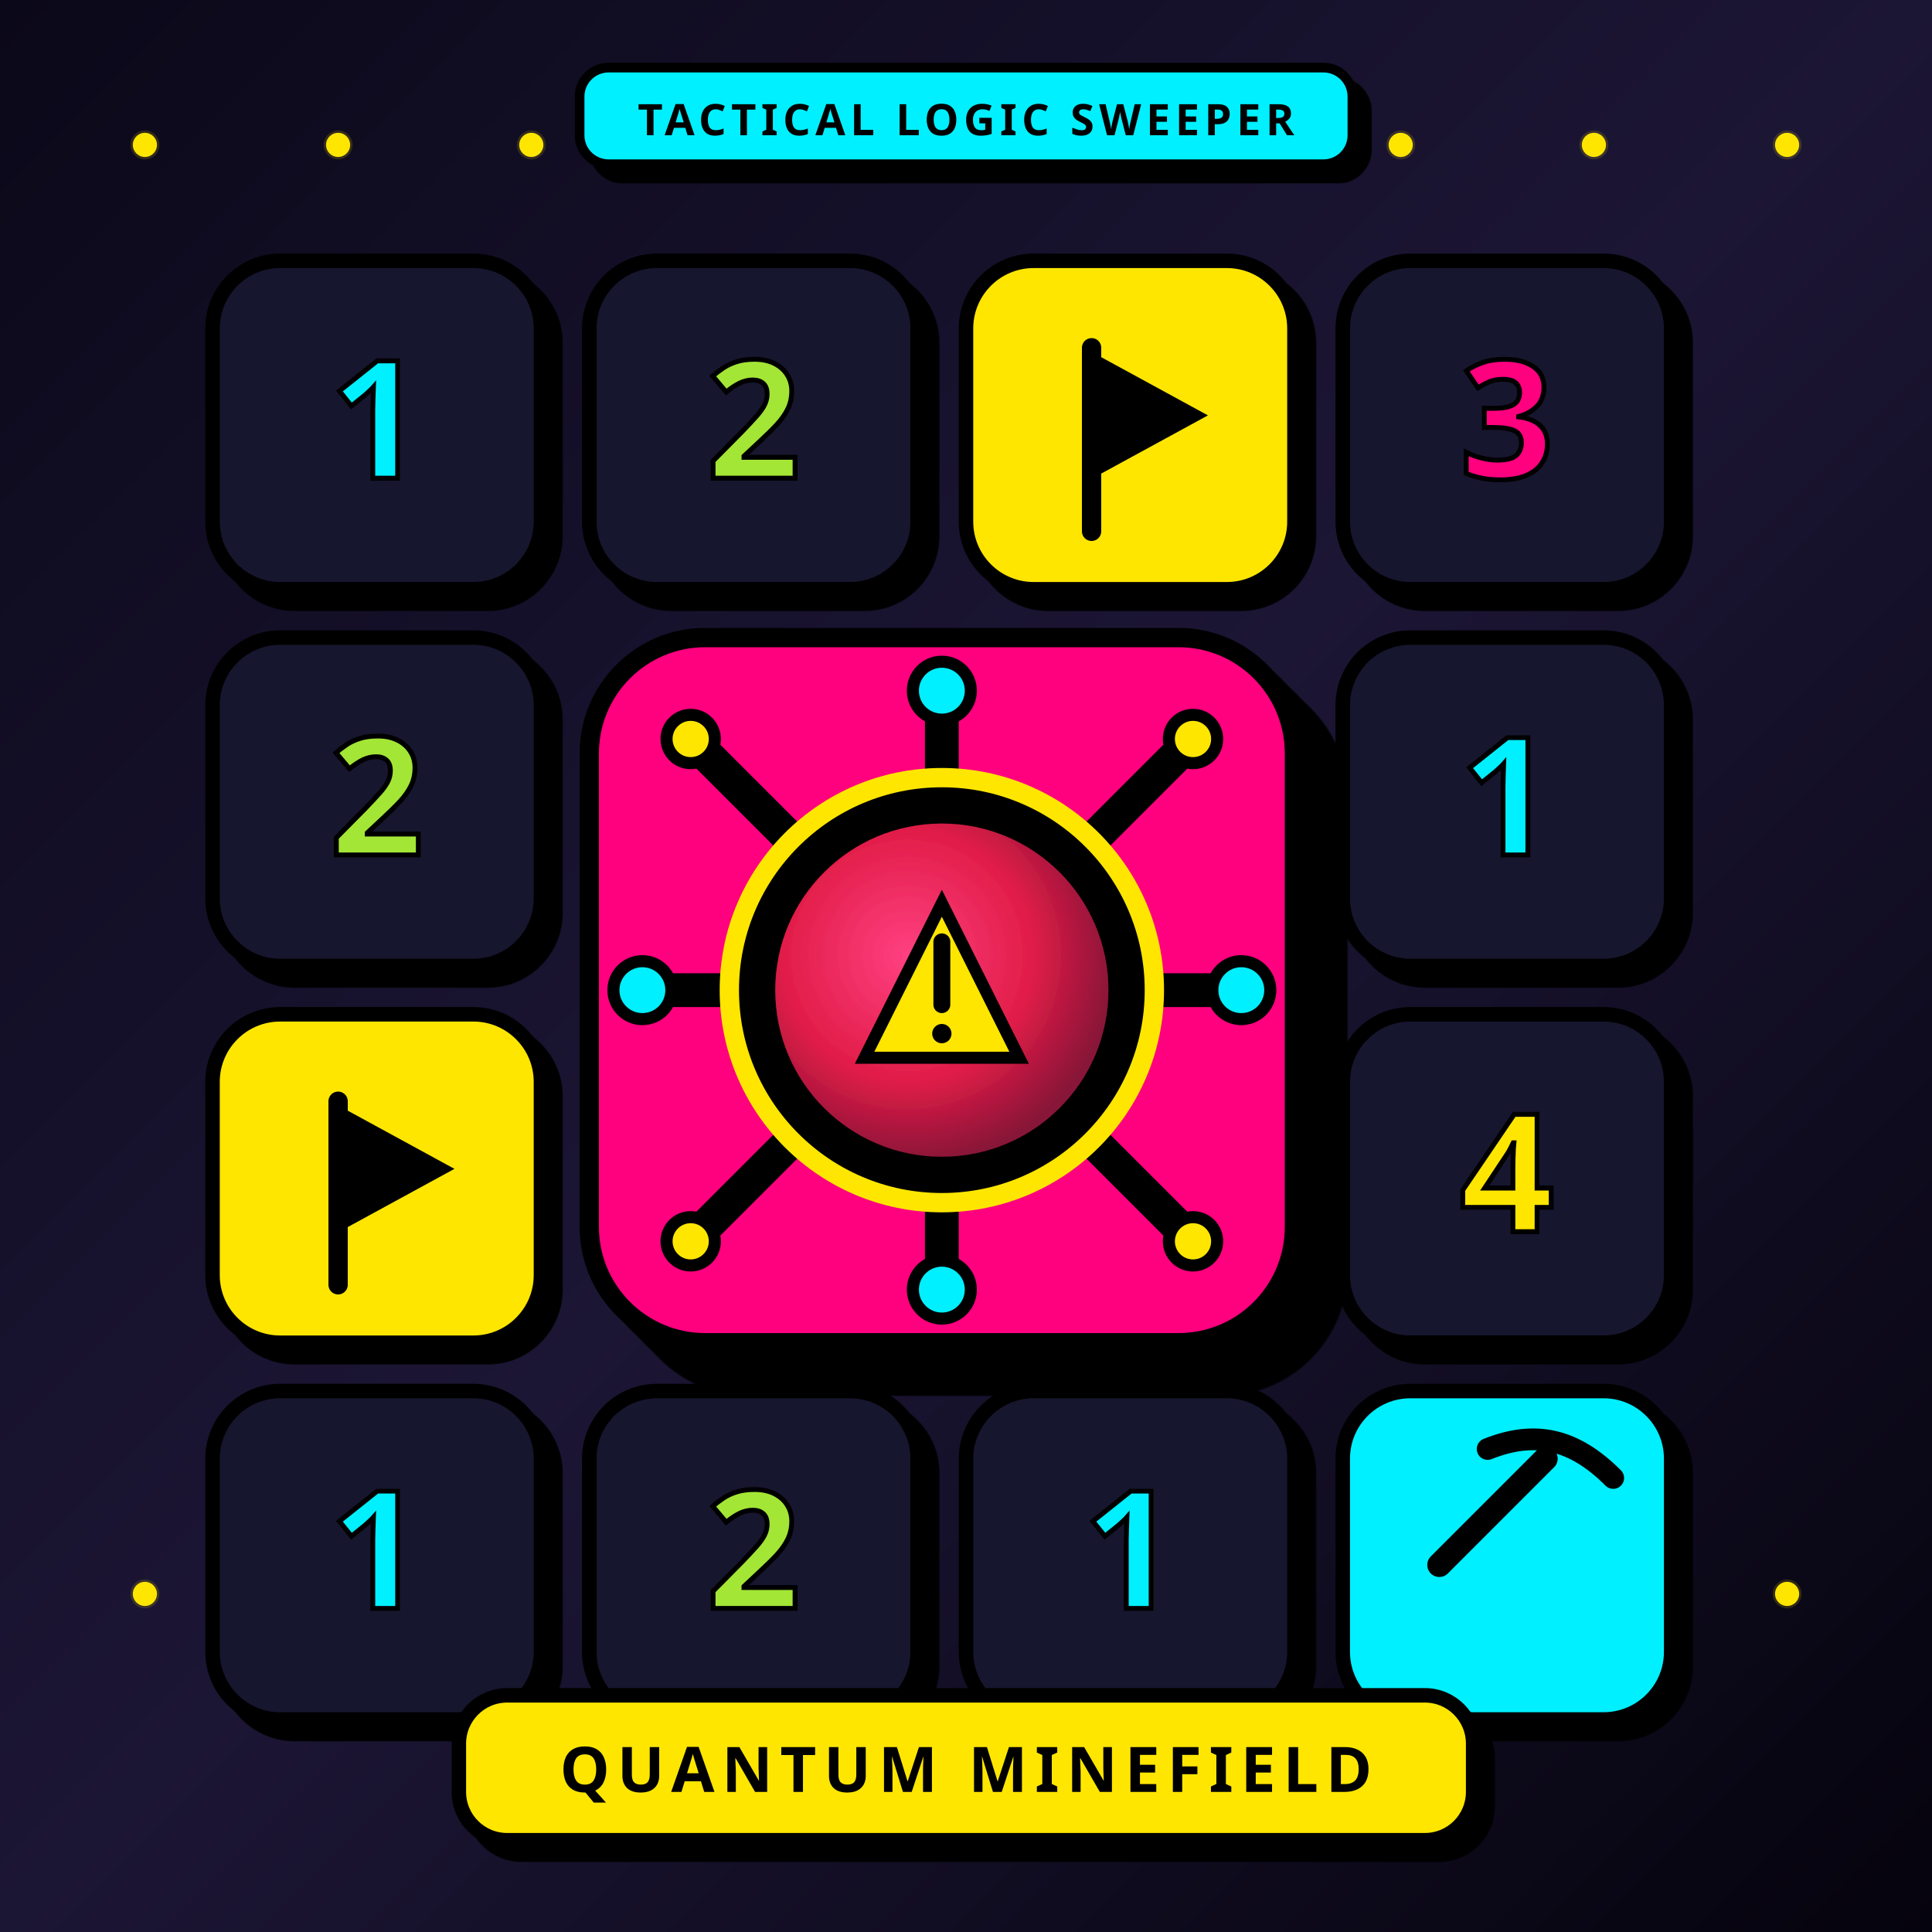
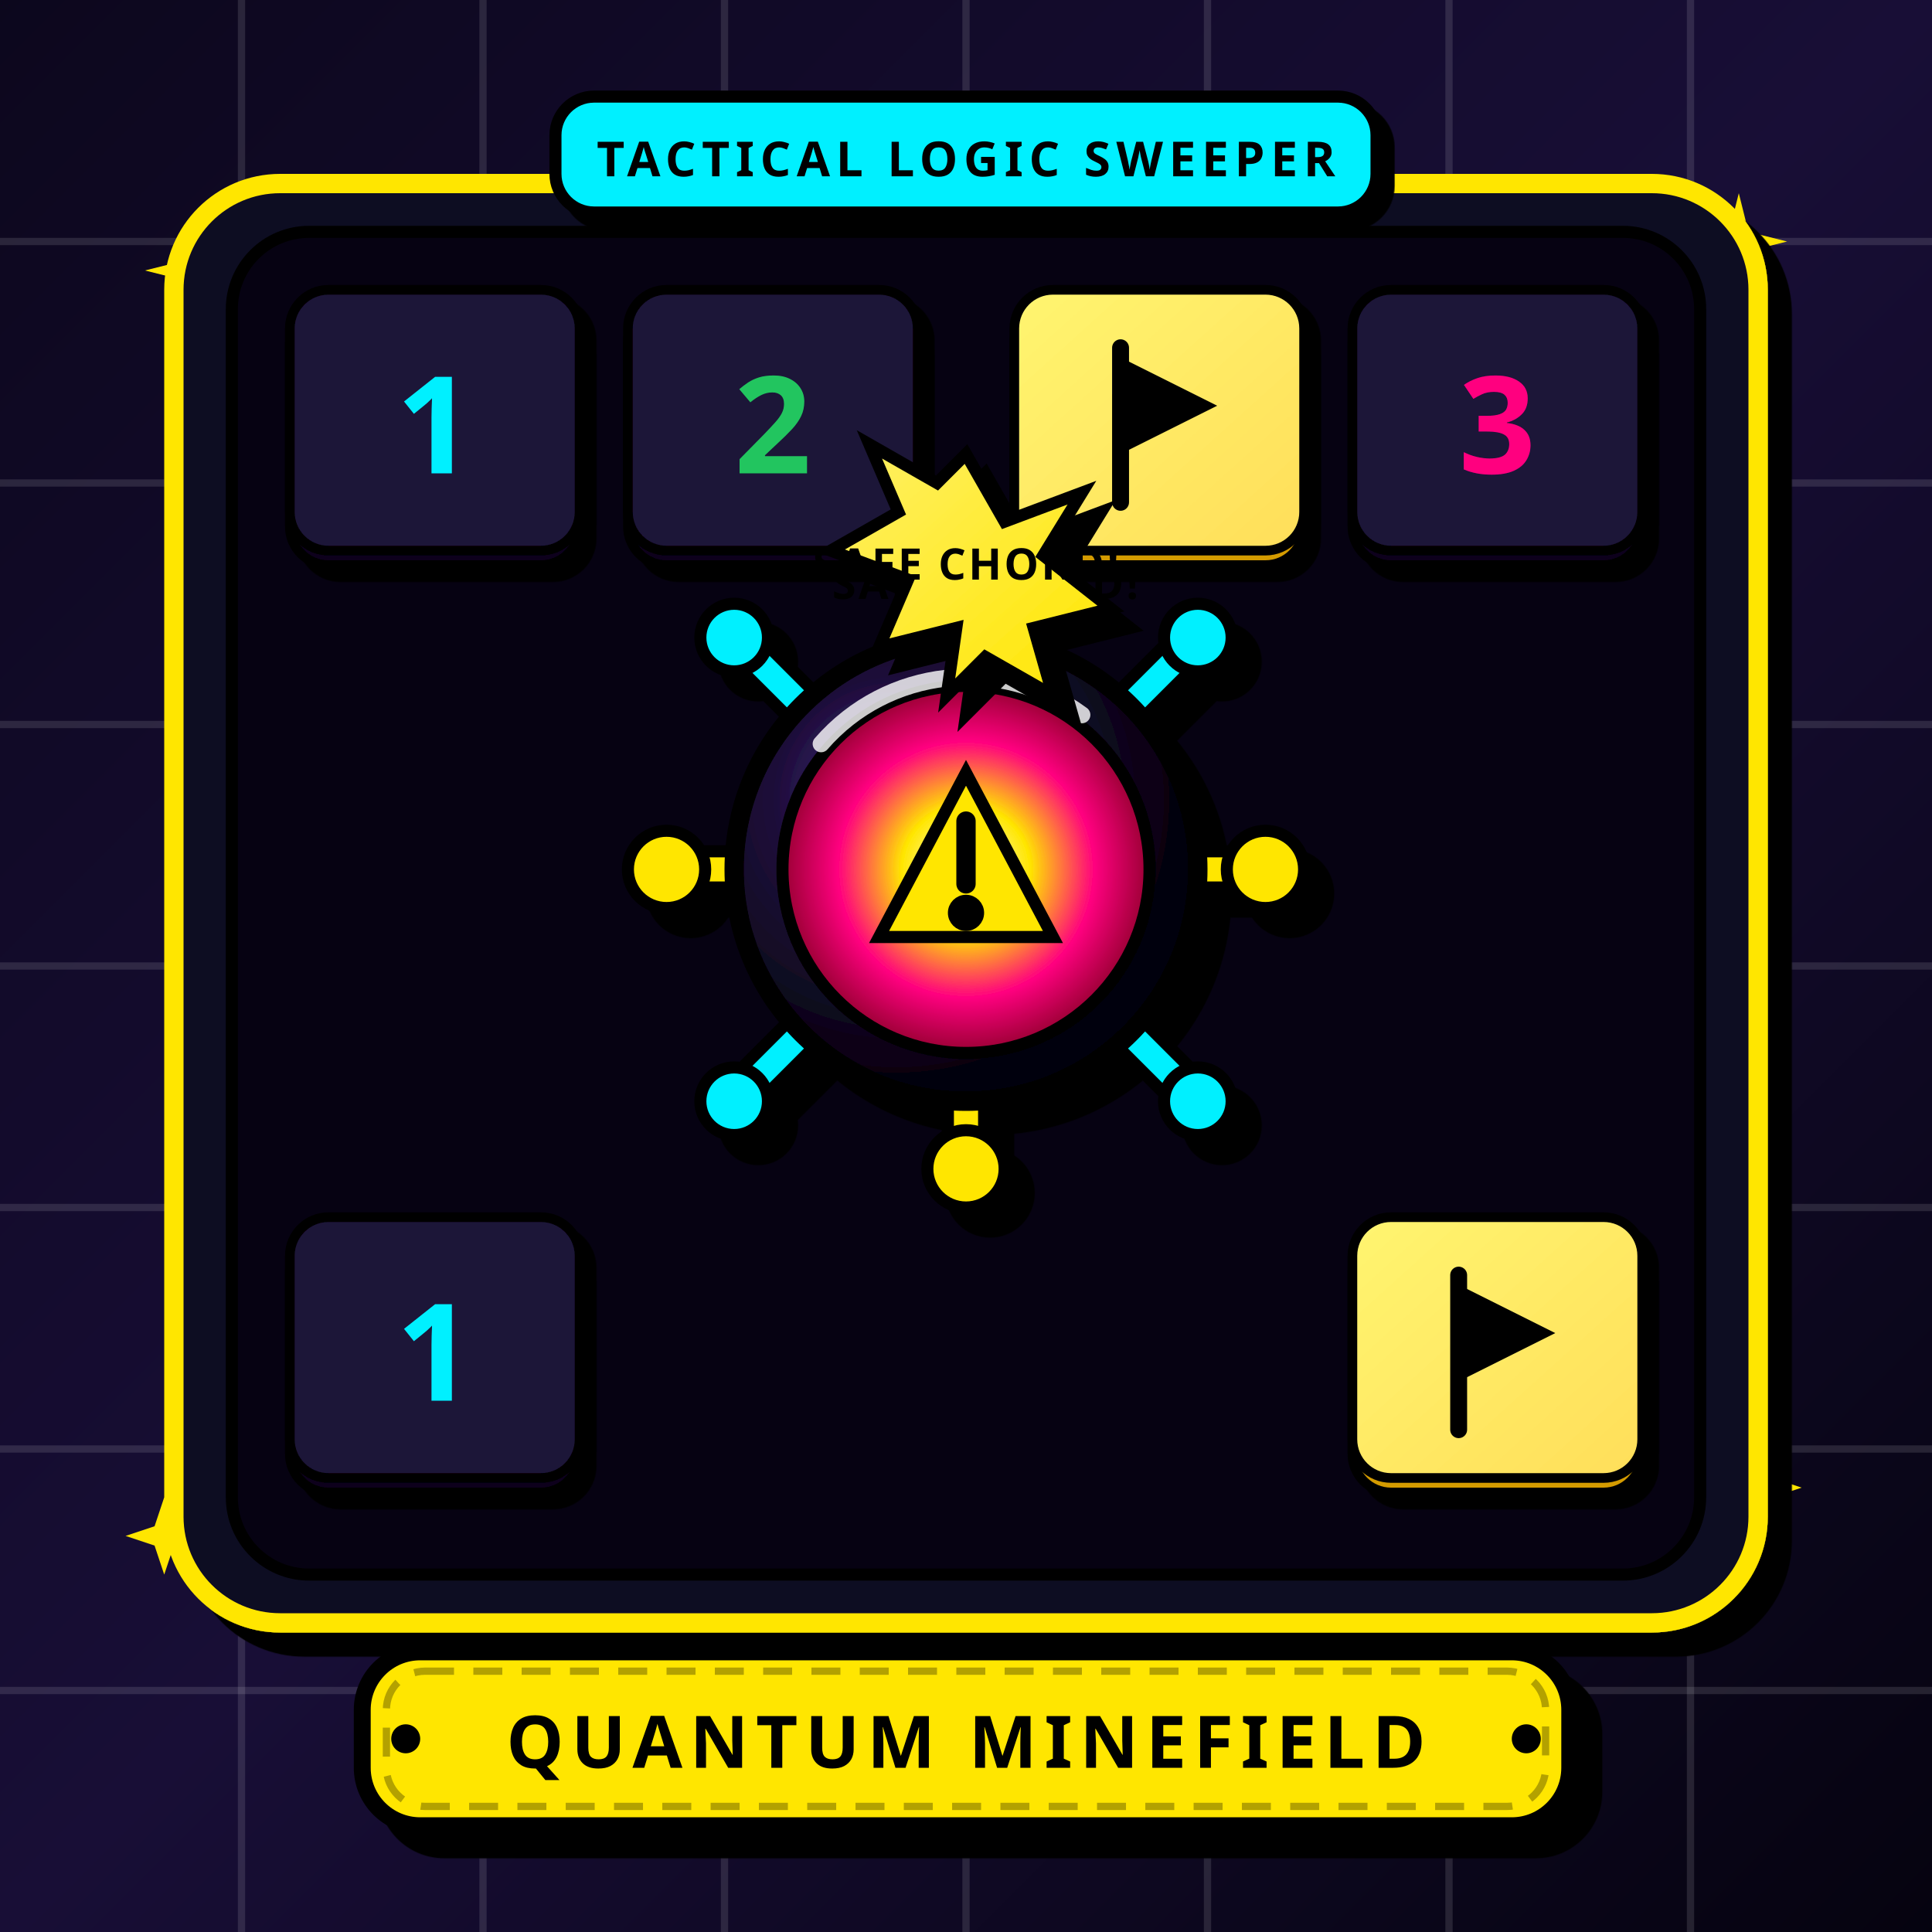
<svg xmlns="http://www.w3.org/2000/svg" viewBox="0 0 400 400" width="100%" height="100%">
  <defs>
    <linearGradient id="mineBgDark" x1="0%" y1="0%" x2="100%" y2="100%">
-       <stop offset="0%" stop-color="#0B0819" />
-       <stop offset="50%" stop-color="#1C1635" />
-       <stop offset="100%" stop-color="#05030D" />
+       <stop offset="0%" stop-color="#0c071d" />
+       <stop offset="50%" stop-color="#180e36" />
+       <stop offset="100%" stop-color="#05030f" />
    </linearGradient>
    <linearGradient id="mineBgLight" x1="0%" y1="0%" x2="100%" y2="100%">
      <stop offset="0%" stop-color="#FFFDF0" />
      <stop offset="50%" stop-color="#FFF8E7" />
      <stop offset="100%" stop-color="#FFE4E6" />
    </linearGradient>
-     <radialGradient id="bombCore" cx="40%" cy="40%" r="60%">
-       <stop offset="0%" stop-color="#FF4081" />
-       <stop offset="60%" stop-color="#E11D48" />
-       <stop offset="100%" stop-color="#881337" />
+     <linearGradient id="tileFaceDark" x1="0%" y1="0%" x2="100%" y2="100%">
+       <stop offset="0%" stop-color="#241a4a" />
+       <stop offset="100%" stop-color="#160f33" />
+     </linearGradient>
+     <linearGradient id="tileSideDark" x1="0%" y1="0%" x2="100%" y2="100%">
+       <stop offset="0%" stop-color="#0e0824" />
+       <stop offset="100%" stop-color="#070314" />
+     </linearGradient>
+     <radialGradient id="mineSphere" cx="35%" cy="35%" r="65%">
+       <stop offset="0%" stop-color="#4c1d95" />
+       <stop offset="40%" stop-color="#1e103a" />
+       <stop offset="100%" stop-color="#020008" />
    </radialGradient>
-     <filter id="neoShadow" x="-10%" y="-10%" width="130%" height="130%">
-       <feDropShadow dx="6" dy="6" stdDeviation="0" flood-color="#000000" flood-opacity="1" />
-     </filter>
-     <filter id="neoShadowSm" x="-10%" y="-10%" width="130%" height="130%">
-       <feDropShadow dx="3" dy="3" stdDeviation="0" flood-color="#000000" flood-opacity="1" />
+     <radialGradient id="mineCoreGlow" cx="50%" cy="50%" r="50%">
+       <stop offset="0%" stop-color="#FFFFFF" />
+       <stop offset="35%" stop-color="#FFE600" />
+       <stop offset="70%" stop-color="#FF007F" />
+       <stop offset="100%" stop-color="#990033" />
+     </radialGradient>
+     <linearGradient id="plateCyan" x1="0%" y1="0%" x2="100%" y2="100%">
+       <stop offset="0%" stop-color="#7DF9FF" />
+       <stop offset="100%" stop-color="#00D0FF" />
+     </linearGradient>
+     <linearGradient id="platePink" x1="0%" y1="0%" x2="100%" y2="100%">
+       <stop offset="0%" stop-color="#FF66CC" />
+       <stop offset="100%" stop-color="#FF007F" />
+     </linearGradient>
+     <linearGradient id="plateGold" x1="0%" y1="0%" x2="100%" y2="100%">
+       <stop offset="0%" stop-color="#FFF570" />
+       <stop offset="100%" stop-color="#FFDE59" />
+     </linearGradient>
+     <linearGradient id="plateLime" x1="0%" y1="0%" x2="100%" y2="100%">
+       <stop offset="0%" stop-color="#86EFAC" />
+       <stop offset="100%" stop-color="#22C55E" />
+     </linearGradient>
+     <linearGradient id="badgeGold" x1="0%" y1="0%" x2="100%" y2="100%">
+       <stop offset="0%" stop-color="#FFF066" />
+       <stop offset="100%" stop-color="#FFE600" />
+     </linearGradient>
+     <filter id="brutalShadow" x="-10%" y="-10%" width="130%" height="130%">
+       <feDropShadow dx="4" dy="4" stdDeviation="0" flood-color="#000000" flood-opacity="1" />
+     </filter>
+     <filter id="brutalShadowLg" x="-15%" y="-15%" width="135%" height="135%">
+       <feDropShadow dx="5" dy="5" stdDeviation="0" flood-color="#000000" flood-opacity="1" />
+     </filter>
+     <filter id="brutalShadowSm" x="-10%" y="-10%" width="130%" height="130%">
+       <feDropShadow dx="2.5" dy="2.5" stdDeviation="0" flood-color="#000000" flood-opacity="1" />
+     </filter>
+     <filter id="mineGlow" x="-20%" y="-20%" width="140%" height="140%">
+       <feDropShadow dx="0" dy="0" stdDeviation="6" flood-color="#FF007F" flood-opacity="0.8" />
    </filter>
  </defs>
  <style>
    .theme-bg { fill: url(#mineBgDark); }
-     .theme-grid-line { stroke: #FFE600; stroke-opacity: 0.15; }
-     .theme-tile-bg { fill: #18132F; stroke: #000000; }
+     .theme-grid-line { stroke: #FFFFFF; stroke-opacity: 0.12; }
+     .theme-frame-bg { fill: #110924; stroke: #FFE600; }
+     .theme-stage-grid { stroke: #26164A; }
+     .theme-tile-body { fill: #1C1238; stroke: #000000; }
    .theme-badge-rect { fill: #FFE600; stroke: #000000; }
    .theme-badge-text { fill: #000000; }
    .theme-tag-rect { fill: #00F0FF; stroke: #000000; }
    .theme-tag-text { fill: #000000; }

    @media (prefers-color-scheme: light) {
      .theme-bg { fill: url(#mineBgLight); }
-       .theme-grid-line { stroke: #000000; stroke-opacity: 0.1; }
-       .theme-tile-bg { fill: #FFFFFF; stroke: #000000; }
+       .theme-grid-line { stroke: #000000; stroke-opacity: 0.08; }
+       .theme-frame-bg { fill: #FFFFFF; stroke: #000000; }
+       .theme-stage-grid { stroke: #E2E8F0; }
+       .theme-tile-body { fill: #F8FAFC; stroke: #000000; }
      .theme-badge-rect { fill: #FFE600; stroke: #000000; }
      .theme-badge-text { fill: #000000; }
      .theme-tag-rect { fill: #00F0FF; stroke: #000000; }
      .theme-tag-text { fill: #000000; }
    }
  </style>
  <rect width="400" height="400" class="theme-bg" />
-   <g class="theme-grid-line" fill="#FFE600">
-     <circle cx="30" cy="30" r="2.5" />
-     <circle cx="70" cy="30" r="2.5" />
-     <circle cx="110" cy="30" r="2.5" />
-     <circle cx="150" cy="30" r="2.5" />
-     <circle cx="250" cy="30" r="2.5" />
-     <circle cx="290" cy="30" r="2.5" />
-     <circle cx="330" cy="30" r="2.5" />
-     <circle cx="370" cy="30" r="2.5" />
-     <circle cx="30" cy="330" r="2.5" />
-     <circle cx="70" cy="330" r="2.5" />
-     <circle cx="330" cy="330" r="2.5" />
-     <circle cx="370" cy="330" r="2.5" />
-   </g>
-   <g filter="url(#neoShadowSm)">
-     <rect x="44" y="54" width="68" height="68" rx="14" class="theme-tile-bg" stroke-width="3" />
-     <text x="78" y="99" font-family="'Arial Black', 'Impact', sans-serif" font-weight="900" font-size="34" fill="#00F0FF" stroke="#000000" stroke-width="1" text-anchor="middle">1</text>
-     <rect x="122" y="54" width="68" height="68" rx="14" class="theme-tile-bg" stroke-width="3" />
-     <text x="156" y="99" font-family="'Arial Black', 'Impact', sans-serif" font-weight="900" font-size="34" fill="#A3E635" stroke="#000000" stroke-width="1" text-anchor="middle">2</text>
-     <rect x="200" y="54" width="68" height="68" rx="14" fill="#FFE600" stroke="#000000" stroke-width="3" />
-     <path d="M226 74 L248 86 L226 98 Z" fill="#000000" stroke="#000000" stroke-width="2" />
-     <line x1="226" y1="72" x2="226" y2="110" stroke="#000000" stroke-width="4" stroke-linecap="round" />
-     <rect x="278" y="54" width="68" height="68" rx="14" class="theme-tile-bg" stroke-width="3" />
-     <text x="312" y="99" font-family="'Arial Black', 'Impact', sans-serif" font-weight="900" font-size="34" fill="#FF007F" stroke="#000000" stroke-width="1" text-anchor="middle">3</text>
-     <rect x="44" y="132" width="68" height="68" rx="14" class="theme-tile-bg" stroke-width="3" />
-     <text x="78" y="177" font-family="'Arial Black', 'Impact', sans-serif" font-weight="900" font-size="34" fill="#A3E635" stroke="#000000" stroke-width="1" text-anchor="middle">2</text>
-     <rect x="122" y="132" width="146" height="146" rx="24" fill="#FF007F" stroke="#000000" stroke-width="4" filter="url(#neoShadow)" />
-     <g transform="translate(195, 205)">
-       <line x1="-52" y1="-52" x2="52" y2="52" stroke="#000000" stroke-width="7" stroke-linecap="round" />
-       <line x1="52" y1="-52" x2="-52" y2="52" stroke="#000000" stroke-width="7" stroke-linecap="round" />
-       <line x1="0" y1="-62" x2="0" y2="62" stroke="#000000" stroke-width="7" stroke-linecap="round" />
-       <line x1="-62" y1="0" x2="62" y2="0" stroke="#000000" stroke-width="7" stroke-linecap="round" />
-       <circle cx="0" cy="-62" r="6" fill="#00F0FF" stroke="#000000" stroke-width="2.5" />
-       <circle cx="0" cy="62" r="6" fill="#00F0FF" stroke="#000000" stroke-width="2.5" />
-       <circle cx="-62" cy="0" r="6" fill="#00F0FF" stroke="#000000" stroke-width="2.5" />
-       <circle cx="62" cy="0" r="6" fill="#00F0FF" stroke="#000000" stroke-width="2.5" />
-       <circle cx="-52" cy="-52" r="5" fill="#FFE600" stroke="#000000" stroke-width="2.5" />
-       <circle cx="52" cy="52" r="5" fill="#FFE600" stroke="#000000" stroke-width="2.5" />
-       <circle cx="52" cy="-52" r="5" fill="#FFE600" stroke="#000000" stroke-width="2.5" />
-       <circle cx="-52" cy="52" r="5" fill="#FFE600" stroke="#000000" stroke-width="2.5" />
-       <circle cx="0" cy="0" r="44" fill="#000000" stroke="#FFE600" stroke-width="4" />
-       <circle cx="0" cy="0" r="36" fill="url(#bombCore)" stroke="#000000" stroke-width="3" />
-       <polygon points="0,-18 16,14 -16,14" fill="#FFE600" stroke="#000000" stroke-width="2.5" />
-       <line x1="0" y1="-10" x2="0" y2="3" stroke="#000000" stroke-width="3.5" stroke-linecap="round" />
-       <circle cx="0" cy="9" r="2" fill="#000000" />
-     </g>
-     <rect x="278" y="132" width="68" height="68" rx="14" class="theme-tile-bg" stroke-width="3" />
-     <text x="312" y="177" font-family="'Arial Black', 'Impact', sans-serif" font-weight="900" font-size="34" fill="#00F0FF" stroke="#000000" stroke-width="1" text-anchor="middle">1</text>
-     <rect x="44" y="210" width="68" height="68" rx="14" fill="#FFE600" stroke="#000000" stroke-width="3" />
-     <path d="M70 230 L92 242 L70 254 Z" fill="#000000" stroke="#000000" stroke-width="2" />
-     <line x1="70" y1="228" x2="70" y2="266" stroke="#000000" stroke-width="4" stroke-linecap="round" />
-     <rect x="278" y="210" width="68" height="68" rx="14" class="theme-tile-bg" stroke-width="3" />
-     <text x="312" y="255" font-family="'Arial Black', 'Impact', sans-serif" font-weight="900" font-size="34" fill="#FFE600" stroke="#000000" stroke-width="1" text-anchor="middle">4</text>
-     <rect x="44" y="288" width="68" height="68" rx="14" class="theme-tile-bg" stroke-width="3" />
-     <text x="78" y="333" font-family="'Arial Black', 'Impact', sans-serif" font-weight="900" font-size="34" fill="#00F0FF" stroke="#000000" stroke-width="1" text-anchor="middle">1</text>
-     <rect x="122" y="288" width="68" height="68" rx="14" class="theme-tile-bg" stroke-width="3" />
-     <text x="156" y="333" font-family="'Arial Black', 'Impact', sans-serif" font-weight="900" font-size="34" fill="#A3E635" stroke="#000000" stroke-width="1" text-anchor="middle">2</text>
-     <rect x="200" y="288" width="68" height="68" rx="14" class="theme-tile-bg" stroke-width="3" />
-     <text x="234" y="333" font-family="'Arial Black', 'Impact', sans-serif" font-weight="900" font-size="34" fill="#00F0FF" stroke="#000000" stroke-width="1" text-anchor="middle">1</text>
-     <rect x="278" y="288" width="68" height="68" rx="14" fill="#00F0FF" stroke="#000000" stroke-width="3" />
-     <path d="M298 324 L320 302" stroke="#000000" stroke-width="5" stroke-linecap="round" />
-     <path d="M308 300 C318 296 326 298 334 306" fill="none" stroke="#000000" stroke-width="4.5" stroke-linecap="round" />
-   </g>
-   <g transform="translate(200, 24)" filter="url(#neoShadowSm)">
-     <rect x="-80" y="-10" width="160" height="20" rx="6" class="theme-tag-rect" stroke-width="2" />
-     <text x="0" y="4" class="theme-tag-text" font-family="'Impact', 'Arial Black', sans-serif" font-size="9" font-weight="900" text-anchor="middle" letter-spacing="1">TACTICAL LOGIC SWEEPER</text>
-   </g>
-   <g transform="translate(200, 366)" filter="url(#neoShadowSm)">
-     <rect x="-105" y="-15" width="210" height="30" rx="10" class="theme-badge-rect" stroke-width="3" />
-     <text x="0" y="5" class="theme-badge-text" font-family="'Impact', 'Arial Black', sans-serif" font-size="13" font-weight="900" text-anchor="middle" letter-spacing="1.5">QUANTUM MINEFIELD</text>
-   </g>
+   <g class="theme-grid-line" stroke-width="1.5">
+     <line x1="0" y1="50" x2="400" y2="50" />
+     <line x1="0" y1="100" x2="400" y2="100" />
+     <line x1="0" y1="150" x2="400" y2="150" />
+     <line x1="0" y1="200" x2="400" y2="200" />
+     <line x1="0" y1="250" x2="400" y2="250" />
+     <line x1="0" y1="300" x2="400" y2="300" />
+     <line x1="0" y1="350" x2="400" y2="350" />
+     <line x1="50" y1="0" x2="50" y2="400" />
+     <line x1="100" y1="0" x2="100" y2="400" />
+     <line x1="150" y1="0" x2="150" y2="400" />
+     <line x1="200" y1="0" x2="200" y2="400" />
+     <line x1="250" y1="0" x2="250" y2="400" />
+     <line x1="300" y1="0" x2="300" y2="400" />
+     <line x1="350" y1="0" x2="350" y2="400" />
+   </g>
+   <g fill="#FFE600">
+     <polygon points="40,46 42,54 50,56 42,58 40,66 38,58 30,56 38,54" />
+     <polygon points="360,40 362,48 370,50 362,52 360,60 358,52 350,50 358,48" />
+     <polygon points="365,300 367,306 373,308 367,310 365,316 363,310 357,308 363,306" />
+     <polygon points="34,310 36,316 42,318 36,320 34,326 32,320 26,318 32,316" />
+   </g>
+   <g filter="url(#brutalShadowLg)">
+     <rect x="36" y="38" width="328" height="298" rx="22" class="theme-frame-bg" stroke-width="4" />
+   </g>
+   <rect x="48" y="48" width="304" height="278" rx="16" fill="#060212" stroke="#000000" stroke-width="2.5" />
+   <g transform="translate(60, 60)" filter="url(#brutalShadowSm)">
+     <g stroke="#000000" stroke-width="2">
+       <rect x="0" y="3" width="60" height="54" rx="8" fill="#0B051C" />
+       <rect x="0" y="0" width="60" height="54" rx="8" class="theme-tile-body" />
+     </g>
+     <text x="30" y="38" font-family="'Impact', 'Arial Black', sans-serif" font-weight="900" font-size="28" fill="#00F0FF" text-anchor="middle">1</text>
+   </g>
+   <g transform="translate(130, 60)" filter="url(#brutalShadowSm)">
+     <g stroke="#000000" stroke-width="2">
+       <rect x="0" y="3" width="60" height="54" rx="8" fill="#0B051C" />
+       <rect x="0" y="0" width="60" height="54" rx="8" class="theme-tile-body" />
+     </g>
+     <text x="30" y="38" font-family="'Impact', 'Arial Black', sans-serif" font-weight="900" font-size="28" fill="#22C55E" text-anchor="middle">2</text>
+   </g>
+   <g transform="translate(210, 60)" filter="url(#brutalShadowSm)">
+     <g stroke="#000000" stroke-width="2">
+       <rect x="0" y="3" width="60" height="54" rx="8" fill="#D49B00" />
+       <rect x="0" y="0" width="60" height="54" rx="8" fill="url(#plateGold)" />
+     </g>
+     <path d="M 22,14 L 42,24 L 22,34 Z" fill="#000000" />
+     <line x1="22" y1="12" x2="22" y2="44" stroke="#000000" stroke-width="3.5" stroke-linecap="round" />
+   </g>
+   <g transform="translate(280, 60)" filter="url(#brutalShadowSm)">
+     <g stroke="#000000" stroke-width="2">
+       <rect x="0" y="3" width="60" height="54" rx="8" fill="#0B051C" />
+       <rect x="0" y="0" width="60" height="54" rx="8" class="theme-tile-body" />
+     </g>
+     <text x="30" y="38" font-family="'Impact', 'Arial Black', sans-serif" font-weight="900" font-size="28" fill="#FF007F" text-anchor="middle">3</text>
+   </g>
+   <g transform="translate(60, 252)" filter="url(#brutalShadowSm)">
+     <g stroke="#000000" stroke-width="2">
+       <rect x="0" y="3" width="60" height="54" rx="8" fill="#0B051C" />
+       <rect x="0" y="0" width="60" height="54" rx="8" class="theme-tile-body" />
+     </g>
+     <text x="30" y="38" font-family="'Impact', 'Arial Black', sans-serif" font-weight="900" font-size="28" fill="#00F0FF" text-anchor="middle">1</text>
+   </g>
+   <g transform="translate(280, 252)" filter="url(#brutalShadowSm)">
+     <g stroke="#000000" stroke-width="2">
+       <rect x="0" y="3" width="60" height="54" rx="8" fill="#D49B00" />
+       <rect x="0" y="0" width="60" height="54" rx="8" fill="url(#plateGold)" />
+     </g>
+     <path d="M 22,14 L 42,24 L 22,34 Z" fill="#000000" />
+     <line x1="22" y1="12" x2="22" y2="44" stroke="#000000" stroke-width="3.5" stroke-linecap="round" />
+   </g>
+   <g transform="translate(200, 180)" filter="url(#brutalShadowLg)">
+     <g stroke="#000000" stroke-width="3">
+       <line x1="0" y1="-62" x2="0" y2="62" stroke="#000000" stroke-width="10" stroke-linecap="round" />
+       <line x1="0" y1="-60" x2="0" y2="60" stroke="#FFE600" stroke-width="5" stroke-linecap="round" />
+       <line x1="-62" y1="0" x2="62" y2="0" stroke="#000000" stroke-width="10" stroke-linecap="round" />
+       <line x1="-60" y1="0" x2="60" y2="0" stroke="#FFE600" stroke-width="5" stroke-linecap="round" />
+       <line x1="-48" y1="-48" x2="48" y2="48" stroke="#000000" stroke-width="10" stroke-linecap="round" />
+       <line x1="-46" y1="-46" x2="46" y2="46" stroke="#00F0FF" stroke-width="5" stroke-linecap="round" />
+       <line x1="48" y1="-48" x2="-48" y2="48" stroke="#000000" stroke-width="10" stroke-linecap="round" />
+       <line x1="46" y1="-46" x2="-46" y2="46" stroke="#00F0FF" stroke-width="5" stroke-linecap="round" />
+     </g>
+     <g stroke="#000000" stroke-width="2.5">
+       <circle cx="0" cy="-62" r="8" fill="#FFE600" />
+       <circle cx="0" cy="62" r="8" fill="#FFE600" />
+       <circle cx="-62" cy="0" r="8" fill="#FFE600" />
+       <circle cx="62" cy="0" r="8" fill="#FFE600" />
+       <circle cx="-48" cy="-48" r="7" fill="#00F0FF" />
+       <circle cx="48" cy="48" r="7" fill="#00F0FF" />
+       <circle cx="48" cy="-48" r="7" fill="#00F0FF" />
+       <circle cx="-48" cy="48" r="7" fill="#00F0FF" />
+     </g>
+     <circle cx="0" cy="0" r="48" fill="url(#mineSphere)" stroke="#000000" stroke-width="4" />
+     <circle cx="0" cy="0" r="38" fill="url(#mineCoreGlow)" stroke="#000000" stroke-width="2.5" />
+     <g stroke="#000000" stroke-width="2.5">
+       <polygon points="0,-20 18,14 -18,14" fill="#FFE600" />
+       <line x1="0" y1="-10" x2="0" y2="3" stroke="#000000" stroke-width="4" stroke-linecap="round" />
+       <circle cx="0" cy="9" r="2.5" fill="#000000" />
+     </g>
+     <path d="M -30,-26 A 40 40 0 0 1 24,-32" stroke="#FFFFFF" stroke-width="3.5" stroke-linecap="round" fill="none" opacity="0.8" />
+   </g>
+   <g transform="translate(200, 116)" filter="url(#brutalShadow)">
+     <polygon points="0,-22 8,-8 24,-14 16,-1 30,10 14,14 18,28 4,20 -4,28 -2,14 -18,18 -12,4 -28,-2 -14,-10 -20,-24 -6,-16" fill="url(#badgeGold)" stroke="#000000" stroke-width="2.5" />
+     <text x="0" y="4" font-family="'Impact', 'Arial Black', sans-serif" font-weight="900" font-size="9" fill="#000000" text-anchor="middle" letter-spacing="0.5">
+       SAFE CHORD!
+     </text>
+   </g>
+   <g transform="translate(200, 32)" filter="url(#brutalShadowSm)">
+     <rect x="-85" y="-12" width="170" height="24" rx="8" class="theme-tag-rect" stroke-width="2.5" />
+     <text x="0" y="4.5" class="theme-tag-text" font-family="'Impact', 'Arial Black', sans-serif" font-weight="900" font-size="10" text-anchor="middle" letter-spacing="1.2">
+       TACTICAL LOGIC SWEEPER
+     </text>
+   </g>
+   <g transform="translate(200, 360)" filter="url(#brutalShadowLg)">
+     <rect x="-125" y="-18" width="250" height="36" rx="12" class="theme-badge-rect" stroke-width="3.5" />
+     <rect x="-120" y="-14" width="240" height="28" rx="8" fill="none" stroke="#000000" stroke-width="1.5" stroke-dasharray="6,4" opacity="0.3" />
+     <text x="0" y="6" class="theme-badge-text" font-family="'Impact', 'Arial Black', sans-serif" font-weight="900" font-size="15" text-anchor="middle" letter-spacing="1.5">
+       QUANTUM MINEFIELD
+     </text>
+   </g>
+   <circle cx="84" cy="360" r="3" fill="#000000" />
+   <circle cx="316" cy="360" r="3" fill="#000000" />
</svg>
